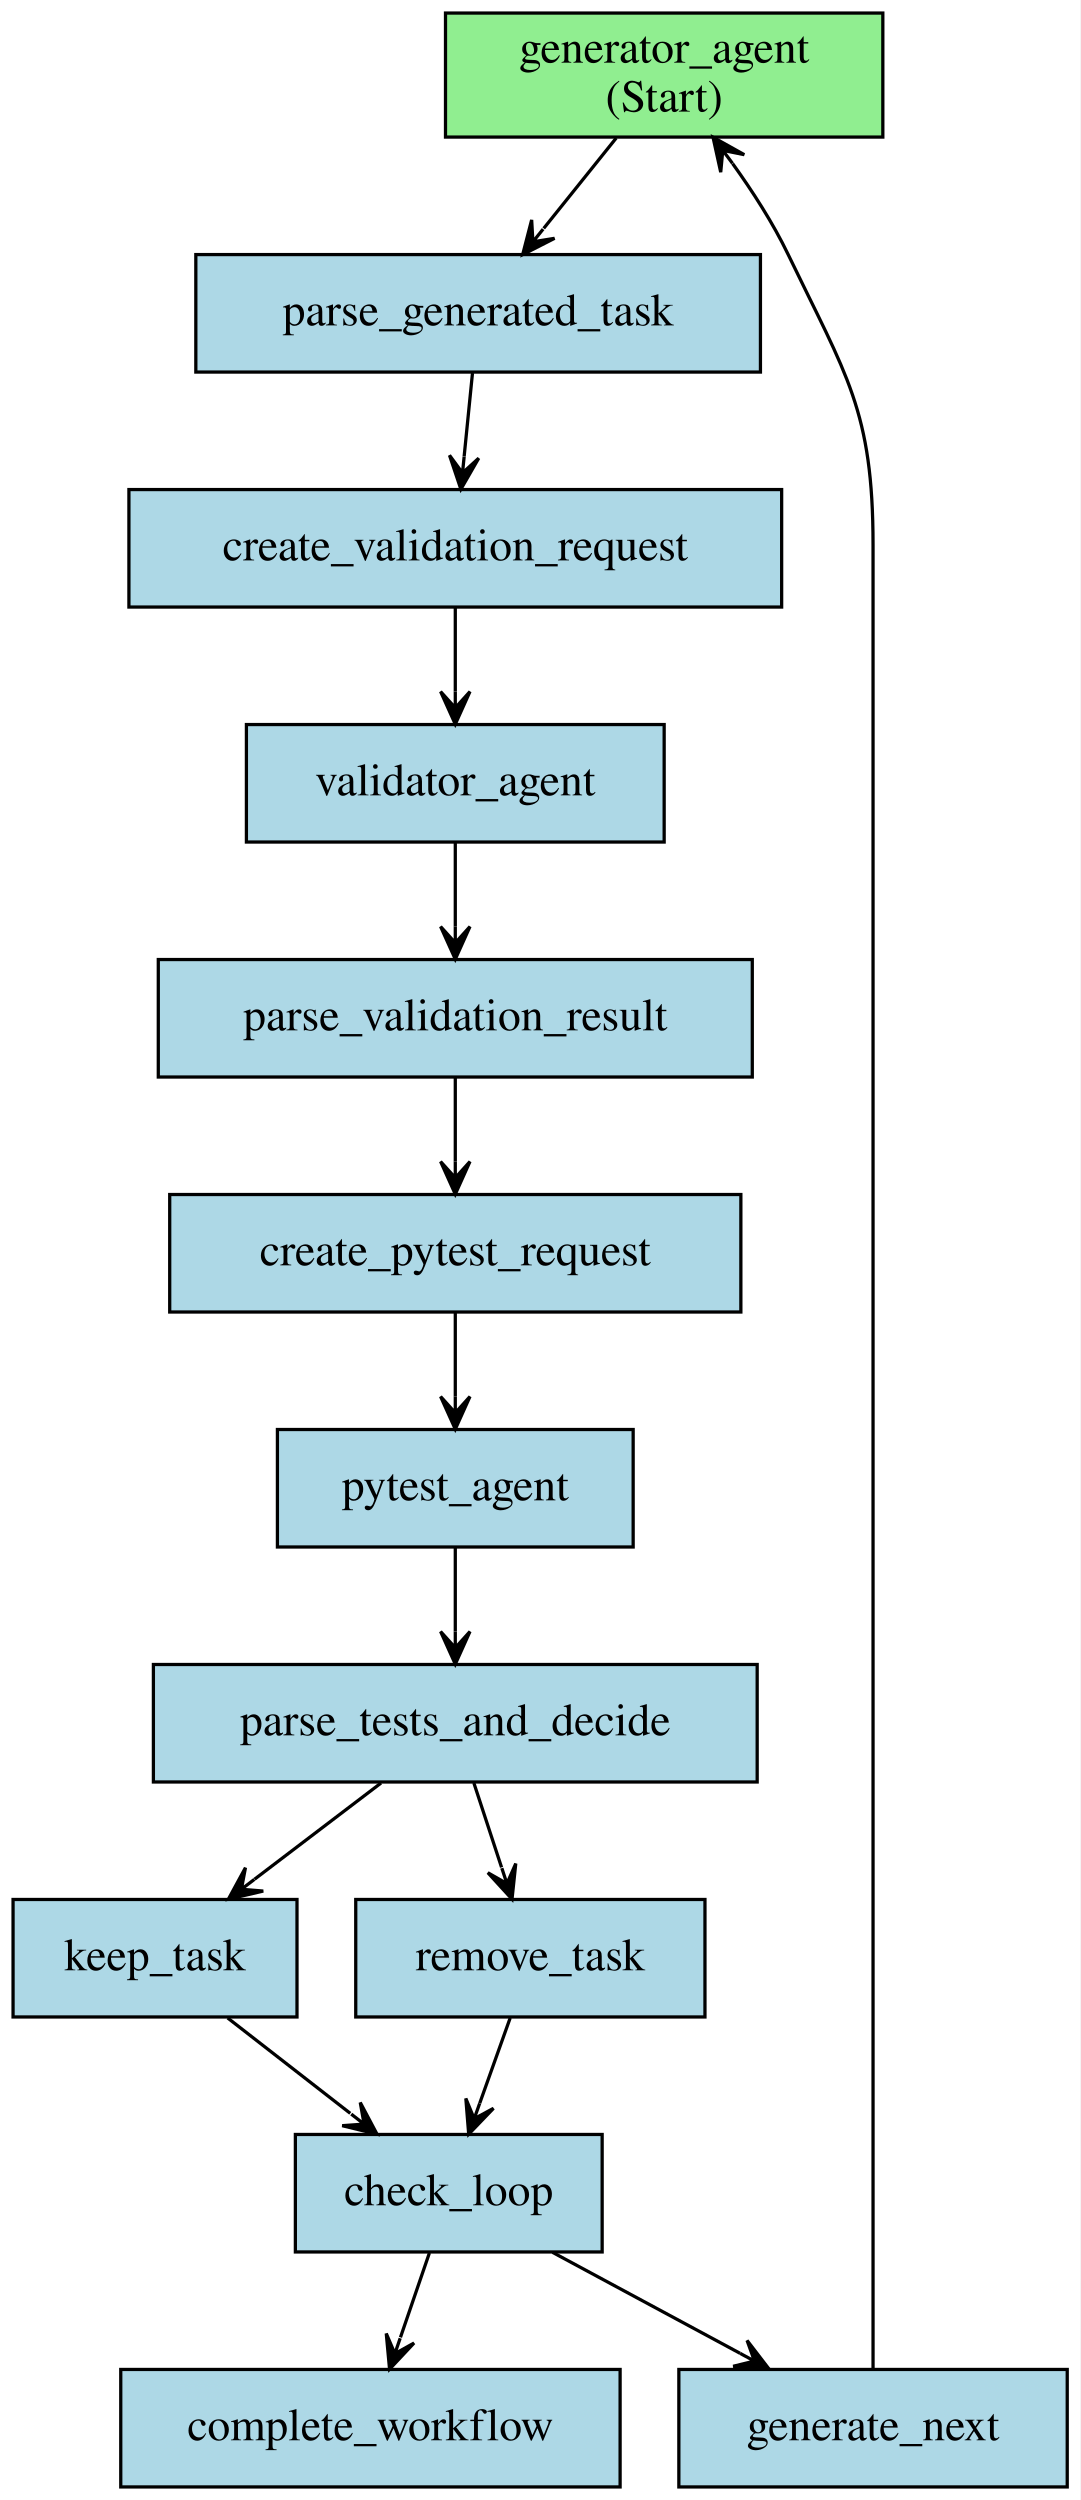
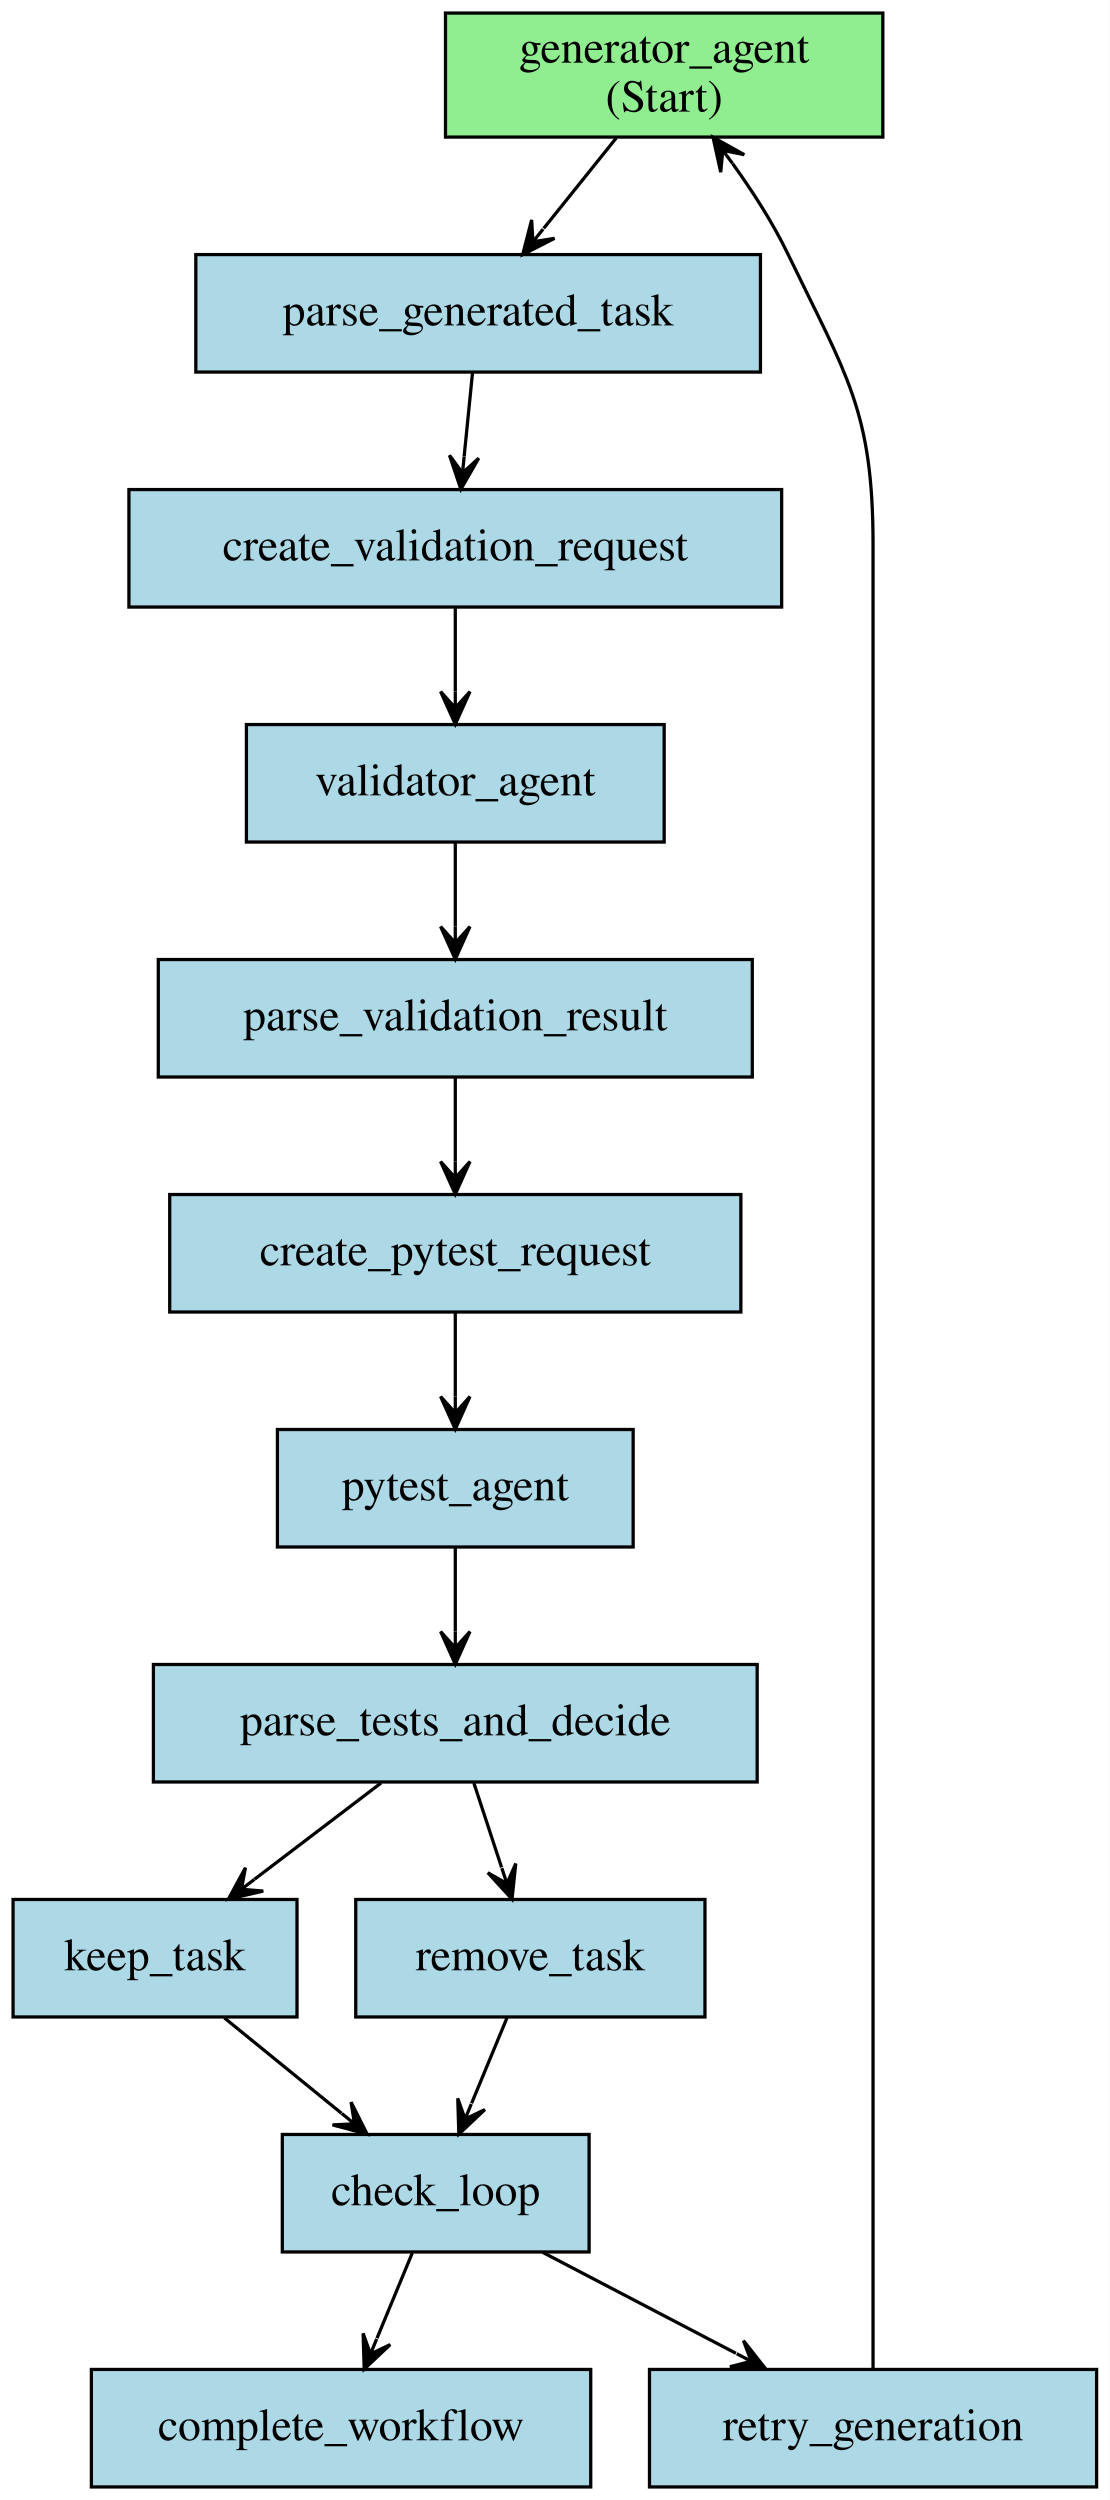
- <svg xmlns="http://www.w3.org/2000/svg" width="331pt" height="766pt" viewBox="0.00 0.00 331.00 766.00">
+ <svg xmlns="http://www.w3.org/2000/svg" width="340pt" height="766pt" viewBox="0.00 0.00 340.00 766.00">
  <g id="graph0" class="graph" transform="scale(1 1) rotate(0) translate(4 762)">
-     <polygon fill="white" stroke="transparent" points="-4,4 -4,-762 327,-762 327,4 -4,4" />
+     <polygon fill="white" stroke="transparent" points="-4,4 -4,-762 336,-762 336,4 -4,4" />
    <g id="node1" class="node">
      <polygon fill="lightgreen" stroke="black" points="266.5,-758 132.5,-758 132.5,-720 266.5,-720 266.5,-758" />
      <text text-anchor="middle" x="199.5" y="-742.8" font-family="Times,serif" font-size="14.00">generator_agent</text>
      <text text-anchor="middle" x="199.5" y="-727.8" font-family="Times,serif" font-size="14.00">(Start)</text>
    </g>
    <g id="node2" class="node">
      <polygon fill="lightblue" stroke="black" points="229,-684 56,-684 56,-648 229,-648 229,-684" />
      <text text-anchor="middle" x="142.5" y="-662.3" font-family="Times,serif" font-size="14.00">parse_generated_task</text>
    </g>
    <g id="edge1" class="edge">
      <path fill="none" stroke="black" d="M184.82,-719.72C178.05,-711.29 169.91,-701.15 162.59,-692.02" />
      <polygon fill="black" stroke="black" points="156.15,-684 165.92,-688.98 159.28,-687.9 162.41,-691.8 162.41,-691.8 162.41,-691.8 159.28,-687.9 158.9,-694.62 156.15,-684 156.15,-684" />
    </g>
    <g id="node3" class="node">
      <polygon fill="lightblue" stroke="black" points="235.5,-612 35.5,-612 35.5,-576 235.5,-576 235.5,-612" />
      <text text-anchor="middle" x="135.5" y="-590.3" font-family="Times,serif" font-size="14.00">create_validation_request</text>
    </g>
    <g id="edge2" class="edge">
      <path fill="none" stroke="black" d="M140.77,-647.7C140,-639.98 139.07,-630.71 138.21,-622.11" />
      <polygon fill="black" stroke="black" points="137.21,-612.1 142.68,-621.61 137.71,-617.08 138.21,-622.05 138.21,-622.05 138.21,-622.05 137.71,-617.08 133.73,-622.5 137.21,-612.1 137.21,-612.1" />
    </g>
    <g id="node4" class="node">
      <polygon fill="lightblue" stroke="black" points="199.5,-540 71.5,-540 71.5,-504 199.5,-504 199.5,-540" />
      <text text-anchor="middle" x="135.5" y="-518.3" font-family="Times,serif" font-size="14.00">validator_agent</text>
    </g>
    <g id="edge3" class="edge">
      <path fill="none" stroke="black" d="M135.5,-575.7C135.5,-567.98 135.5,-558.71 135.5,-550.11" />
      <polygon fill="black" stroke="black" points="135.5,-540.1 140,-550.1 135.5,-545.1 135.5,-550.1 135.5,-550.1 135.5,-550.1 135.5,-545.1 131,-550.1 135.5,-540.1 135.5,-540.1" />
    </g>
    <g id="node5" class="node">
      <polygon fill="lightblue" stroke="black" points="226.5,-468 44.5,-468 44.5,-432 226.5,-432 226.5,-468" />
      <text text-anchor="middle" x="135.5" y="-446.3" font-family="Times,serif" font-size="14.00">parse_validation_result</text>
    </g>
    <g id="edge4" class="edge">
      <path fill="none" stroke="black" d="M135.5,-503.7C135.5,-495.98 135.5,-486.71 135.5,-478.11" />
      <polygon fill="black" stroke="black" points="135.5,-468.1 140,-478.1 135.5,-473.1 135.5,-478.1 135.5,-478.1 135.5,-478.1 135.5,-473.1 131,-478.1 135.5,-468.1 135.5,-468.1" />
    </g>
    <g id="node6" class="node">
      <polygon fill="lightblue" stroke="black" points="223,-396 48,-396 48,-360 223,-360 223,-396" />
      <text text-anchor="middle" x="135.5" y="-374.3" font-family="Times,serif" font-size="14.00">create_pytest_request</text>
    </g>
    <g id="edge5" class="edge">
      <path fill="none" stroke="black" d="M135.5,-431.7C135.5,-423.98 135.5,-414.71 135.5,-406.11" />
      <polygon fill="black" stroke="black" points="135.5,-396.1 140,-406.1 135.5,-401.1 135.5,-406.1 135.5,-406.1 135.5,-406.1 135.5,-401.1 131,-406.1 135.5,-396.1 135.5,-396.1" />
    </g>
    <g id="node7" class="node">
      <polygon fill="lightblue" stroke="black" points="190,-324 81,-324 81,-288 190,-288 190,-324" />
      <text text-anchor="middle" x="135.5" y="-302.3" font-family="Times,serif" font-size="14.00">pytest_agent</text>
    </g>
    <g id="edge6" class="edge">
      <path fill="none" stroke="black" d="M135.5,-359.7C135.5,-351.98 135.5,-342.71 135.5,-334.11" />
      <polygon fill="black" stroke="black" points="135.5,-324.1 140,-334.1 135.5,-329.1 135.5,-334.1 135.5,-334.1 135.5,-334.1 135.5,-329.1 131,-334.1 135.5,-324.1 135.5,-324.1" />
    </g>
    <g id="node8" class="node">
      <polygon fill="lightblue" stroke="black" points="228,-252 43,-252 43,-216 228,-216 228,-252" />
      <text text-anchor="middle" x="135.5" y="-230.3" font-family="Times,serif" font-size="14.00">parse_tests_and_decide</text>
    </g>
    <g id="edge7" class="edge">
      <path fill="none" stroke="black" d="M135.5,-287.7C135.5,-279.98 135.5,-270.71 135.5,-262.11" />
      <polygon fill="black" stroke="black" points="135.5,-252.1 140,-262.1 135.5,-257.1 135.5,-262.1 135.5,-262.1 135.5,-262.1 135.5,-257.1 131,-262.1 135.5,-252.1 135.5,-252.1" />
    </g>
    <g id="node9" class="node">
      <polygon fill="lightblue" stroke="black" points="87,-180 0,-180 0,-144 87,-144 87,-180" />
      <text text-anchor="middle" x="43.5" y="-158.3" font-family="Times,serif" font-size="14.00">keep_task</text>
    </g>
    <g id="edge8" class="edge">
      <path fill="none" stroke="black" d="M112.76,-215.7C101.06,-206.8 86.64,-195.82 73.99,-186.2" />
      <polygon fill="black" stroke="black" points="65.98,-180.1 76.66,-182.58 69.96,-183.13 73.94,-186.16 73.94,-186.16 73.94,-186.16 69.96,-183.13 71.21,-189.74 65.98,-180.1 65.98,-180.1" />
    </g>
    <g id="node10" class="node">
      <polygon fill="lightblue" stroke="black" points="212,-180 105,-180 105,-144 212,-144 212,-180" />
      <text text-anchor="middle" x="158.5" y="-158.3" font-family="Times,serif" font-size="14.00">remove_task</text>
    </g>
    <g id="edge9" class="edge">
      <path fill="none" stroke="black" d="M141.19,-215.7C143.75,-207.9 146.83,-198.51 149.68,-189.83" />
      <polygon fill="black" stroke="black" points="152.88,-180.1 154.03,-191.01 151.32,-184.85 149.76,-189.6 149.76,-189.6 149.76,-189.6 151.32,-184.85 145.48,-188.2 152.88,-180.1 152.88,-180.1" />
    </g>
    <g id="node11" class="node">
-       <polygon fill="lightblue" stroke="black" points="180.5,-108 86.5,-108 86.5,-72 180.5,-72 180.5,-108" />
-       <text text-anchor="middle" x="133.5" y="-86.3" font-family="Times,serif" font-size="14.00">check_loop</text>
+       <polygon fill="lightblue" stroke="black" points="176.5,-108 82.5,-108 82.5,-72 176.5,-72 176.5,-108" />
+       <text text-anchor="middle" x="129.5" y="-86.3" font-family="Times,serif" font-size="14.00">check_loop</text>
    </g>
    <g id="edge10" class="edge">
-       <path fill="none" stroke="black" d="M65.75,-143.7C77.08,-134.88 91.03,-124.03 103.32,-114.47" />
-       <polygon fill="black" stroke="black" points="111.51,-108.1 106.38,-117.8 107.56,-111.17 103.62,-114.24 103.62,-114.24 103.62,-114.24 107.56,-111.17 100.85,-110.69 111.51,-108.1 111.51,-108.1" />
+       <path fill="none" stroke="black" d="M64.76,-143.7C75.59,-134.88 88.92,-124.03 100.66,-114.47" />
+       <polygon fill="black" stroke="black" points="108.49,-108.1 103.57,-117.91 104.61,-111.26 100.73,-114.42 100.73,-114.42 100.73,-114.42 104.61,-111.26 97.89,-110.93 108.49,-108.1 108.49,-108.1" />
    </g>
    <g id="edge11" class="edge">
-       <path fill="none" stroke="black" d="M152.32,-143.7C149.5,-135.81 146.11,-126.3 142.98,-117.55" />
-       <polygon fill="black" stroke="black" points="139.61,-108.1 147.21,-116.01 141.29,-112.81 142.97,-117.52 142.97,-117.52 142.97,-117.52 141.29,-112.81 138.73,-119.04 139.61,-108.1 139.61,-108.1" />
+       <path fill="none" stroke="black" d="M151.33,-143.7C148.07,-135.81 144.13,-126.3 140.5,-117.55" />
+       <polygon fill="black" stroke="black" points="136.59,-108.1 144.57,-115.62 138.5,-112.72 140.41,-117.34 140.41,-117.34 140.41,-117.34 138.5,-112.72 136.26,-119.07 136.59,-108.1 136.59,-108.1" />
    </g>
    <g id="node12" class="node">
-       <polygon fill="lightblue" stroke="black" points="323,-36 204,-36 204,0 323,0 323,-36" />
-       <text text-anchor="middle" x="263.5" y="-14.3" font-family="Times,serif" font-size="14.00">generate_next</text>
+       <polygon fill="lightblue" stroke="black" points="332,-36 195,-36 195,0 332,0 332,-36" />
+       <text text-anchor="middle" x="263.5" y="-14.3" font-family="Times,serif" font-size="14.00">retry_generation</text>
    </g>
    <g id="edge12" class="edge">
-       <path fill="none" stroke="black" d="M165.3,-71.88C182.61,-62.55 204.22,-50.92 222.76,-40.94" />
-       <polygon fill="black" stroke="black" points="231.58,-36.19 224.9,-44.89 227.17,-38.56 222.77,-40.93 222.77,-40.93 222.77,-40.93 227.17,-38.56 220.64,-36.97 231.58,-36.19 231.58,-36.19" />
+       <path fill="none" stroke="black" d="M162.28,-71.88C180.13,-62.55 202.4,-50.92 221.5,-40.94" />
+       <polygon fill="black" stroke="black" points="230.59,-36.19 223.81,-44.81 226.16,-38.5 221.73,-40.82 221.73,-40.82 221.73,-40.82 226.16,-38.5 219.65,-36.83 230.59,-36.19 230.59,-36.19" />
    </g>
    <g id="node13" class="node">
-       <polygon fill="lightblue" stroke="black" points="186,-36 33,-36 33,0 186,0 186,-36" />
-       <text text-anchor="middle" x="109.5" y="-14.3" font-family="Times,serif" font-size="14.00">complete_workflow</text>
+       <polygon fill="lightblue" stroke="black" points="177,-36 24,-36 24,0 177,0 177,-36" />
+       <text text-anchor="middle" x="100.5" y="-14.3" font-family="Times,serif" font-size="14.00">complete_workflow</text>
    </g>
    <g id="edge13" class="edge">
-       <path fill="none" stroke="black" d="M127.57,-71.7C124.89,-63.9 121.67,-54.51 118.7,-45.83" />
-       <polygon fill="black" stroke="black" points="115.36,-36.1 122.86,-44.1 116.99,-40.83 118.61,-45.56 118.61,-45.56 118.61,-45.56 116.99,-40.83 114.35,-47.02 115.36,-36.1 115.36,-36.1" />
+       <path fill="none" stroke="black" d="M122.33,-71.7C119.07,-63.81 115.13,-54.3 111.5,-45.55" />
+       <polygon fill="black" stroke="black" points="107.59,-36.1 115.57,-43.62 109.5,-40.72 111.41,-45.34 111.41,-45.34 111.41,-45.34 109.5,-40.72 107.26,-47.07 107.59,-36.1 107.59,-36.1" />
    </g>
    <g id="edge14" class="edge">
      <path fill="none" stroke="black" d="M263.5,-36.05C263.5,-62.71 263.5,-115.89 263.5,-161 263.5,-595 263.5,-595 263.5,-595 263.5,-636.21 255.38,-646.87 237.5,-684 232.88,-693.61 226.6,-703.36 220.47,-711.88" />
      <polygon fill="black" stroke="black" points="214.47,-719.95 216.83,-709.24 217.46,-715.94 220.44,-711.93 220.44,-711.93 220.44,-711.93 217.46,-715.94 224.05,-714.61 214.47,-719.95 214.47,-719.95" />
    </g>
  </g>
</svg>
